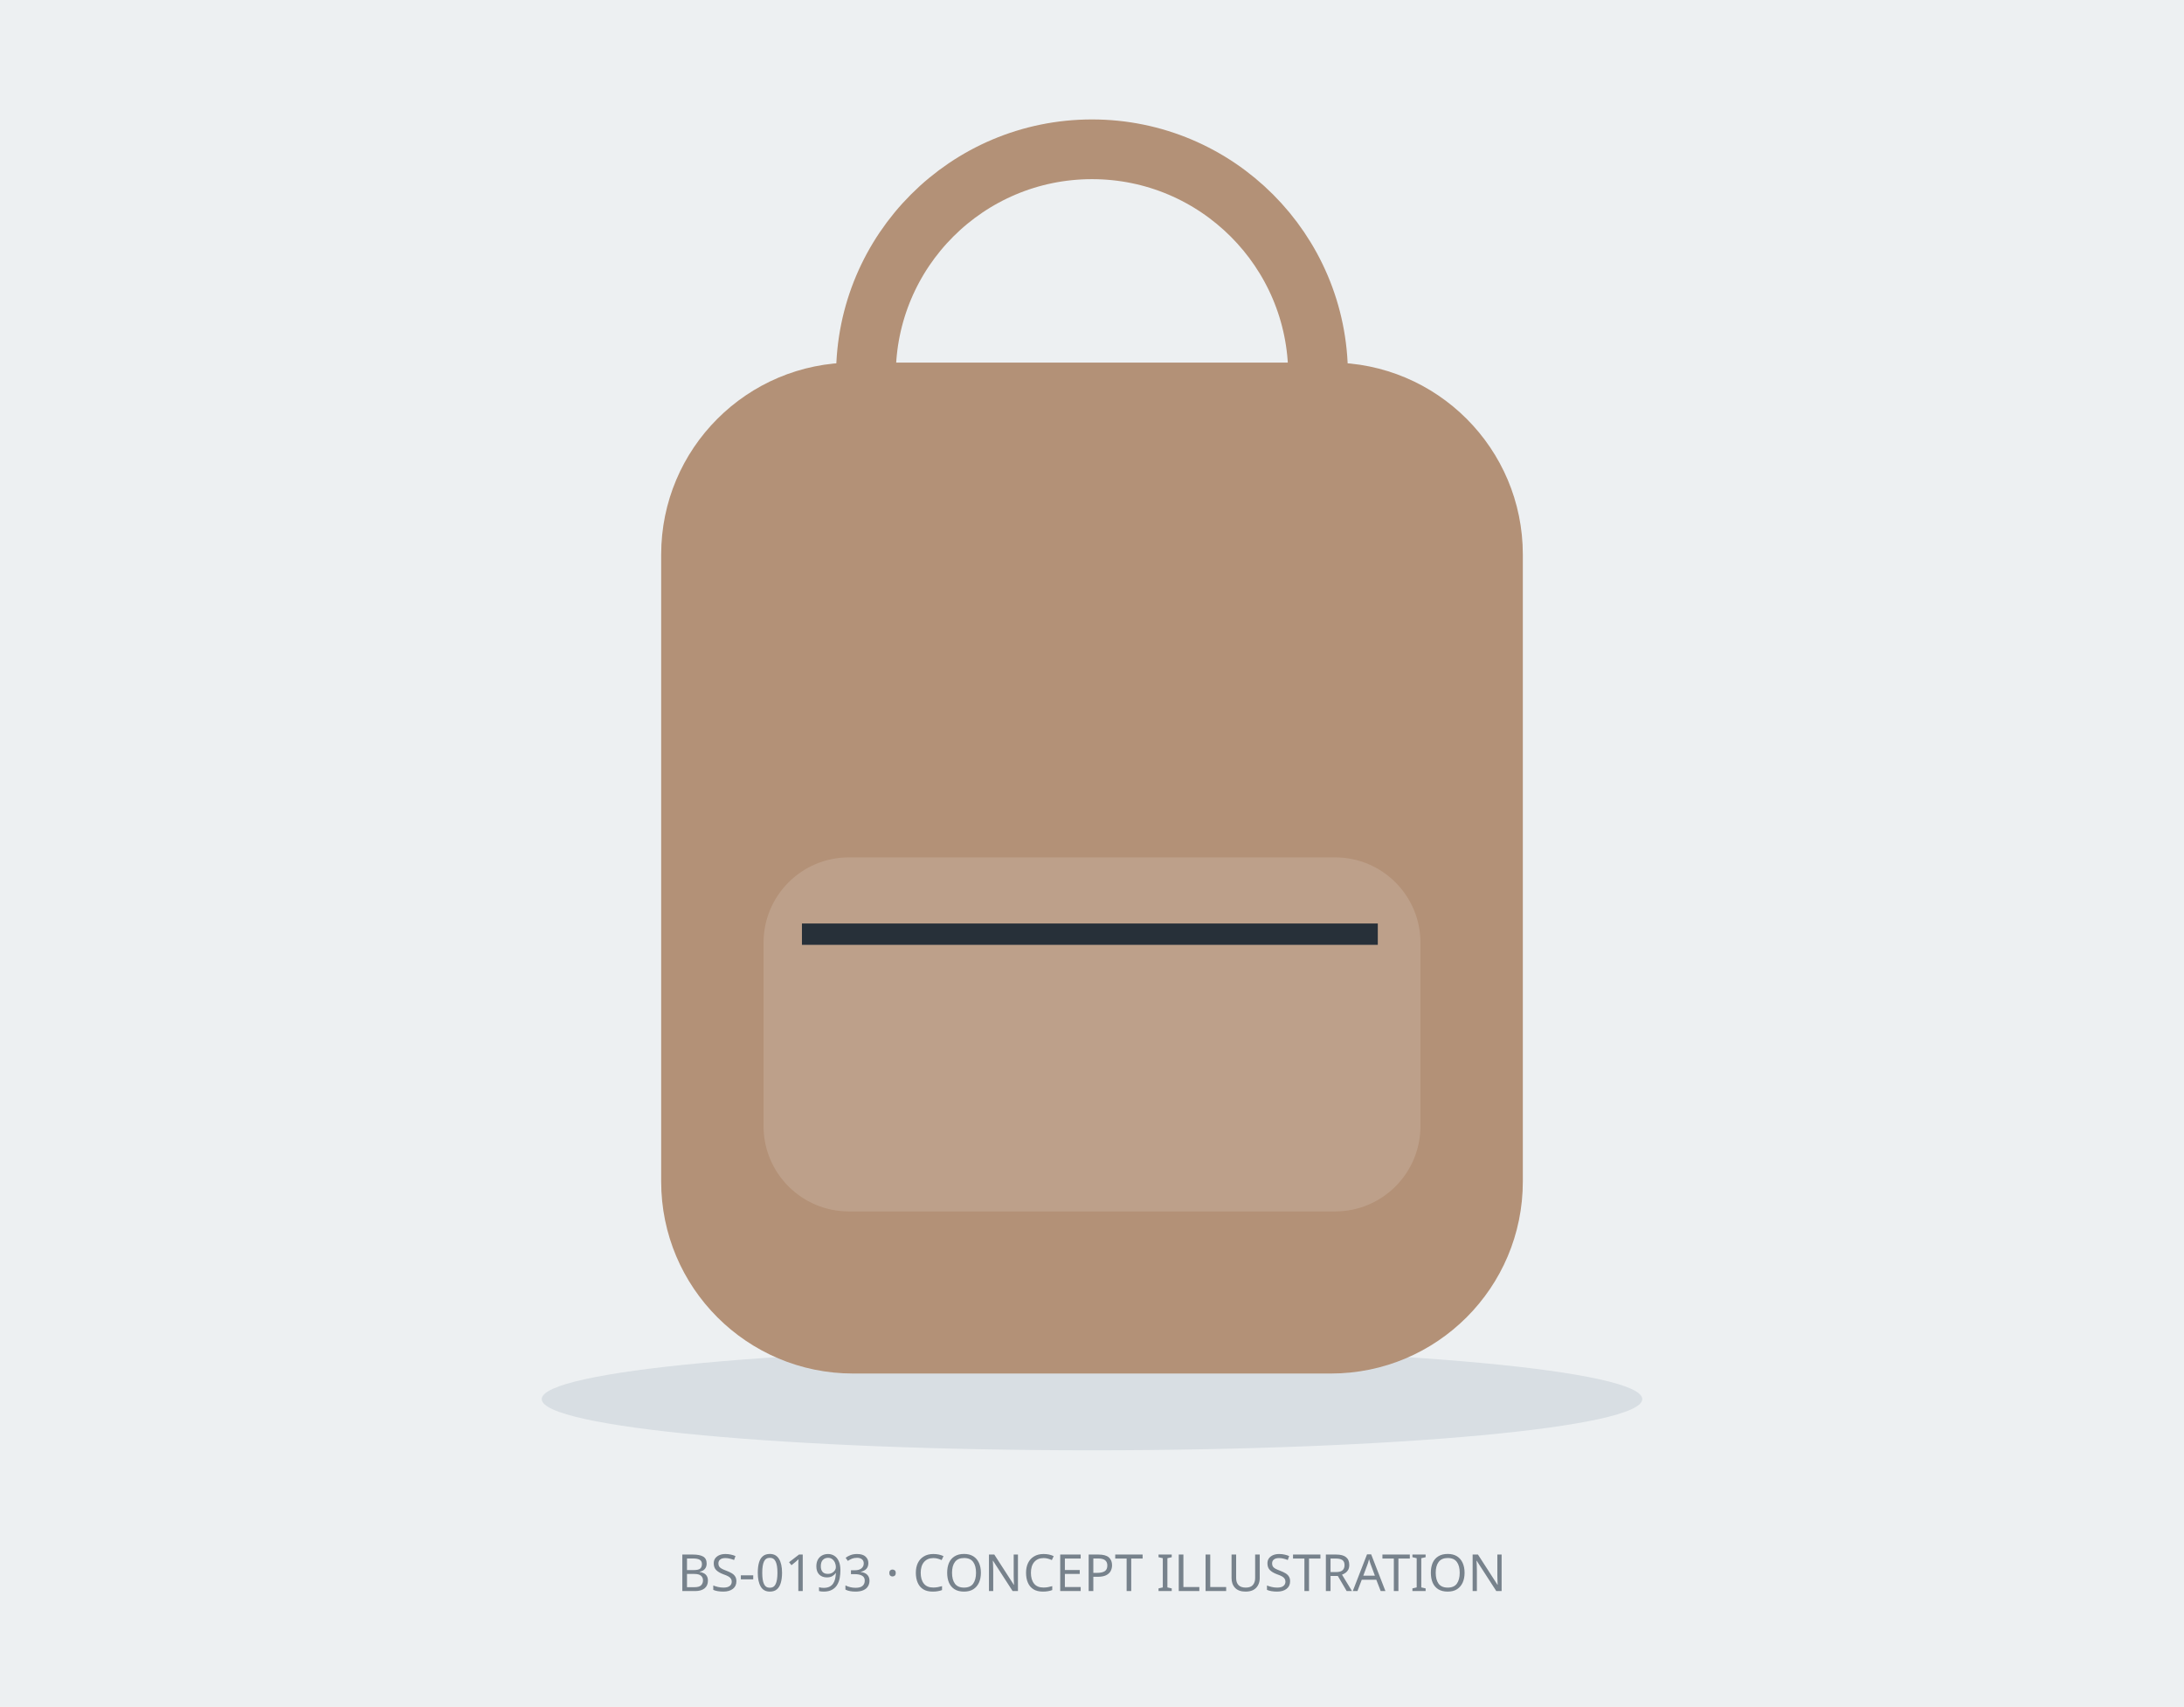
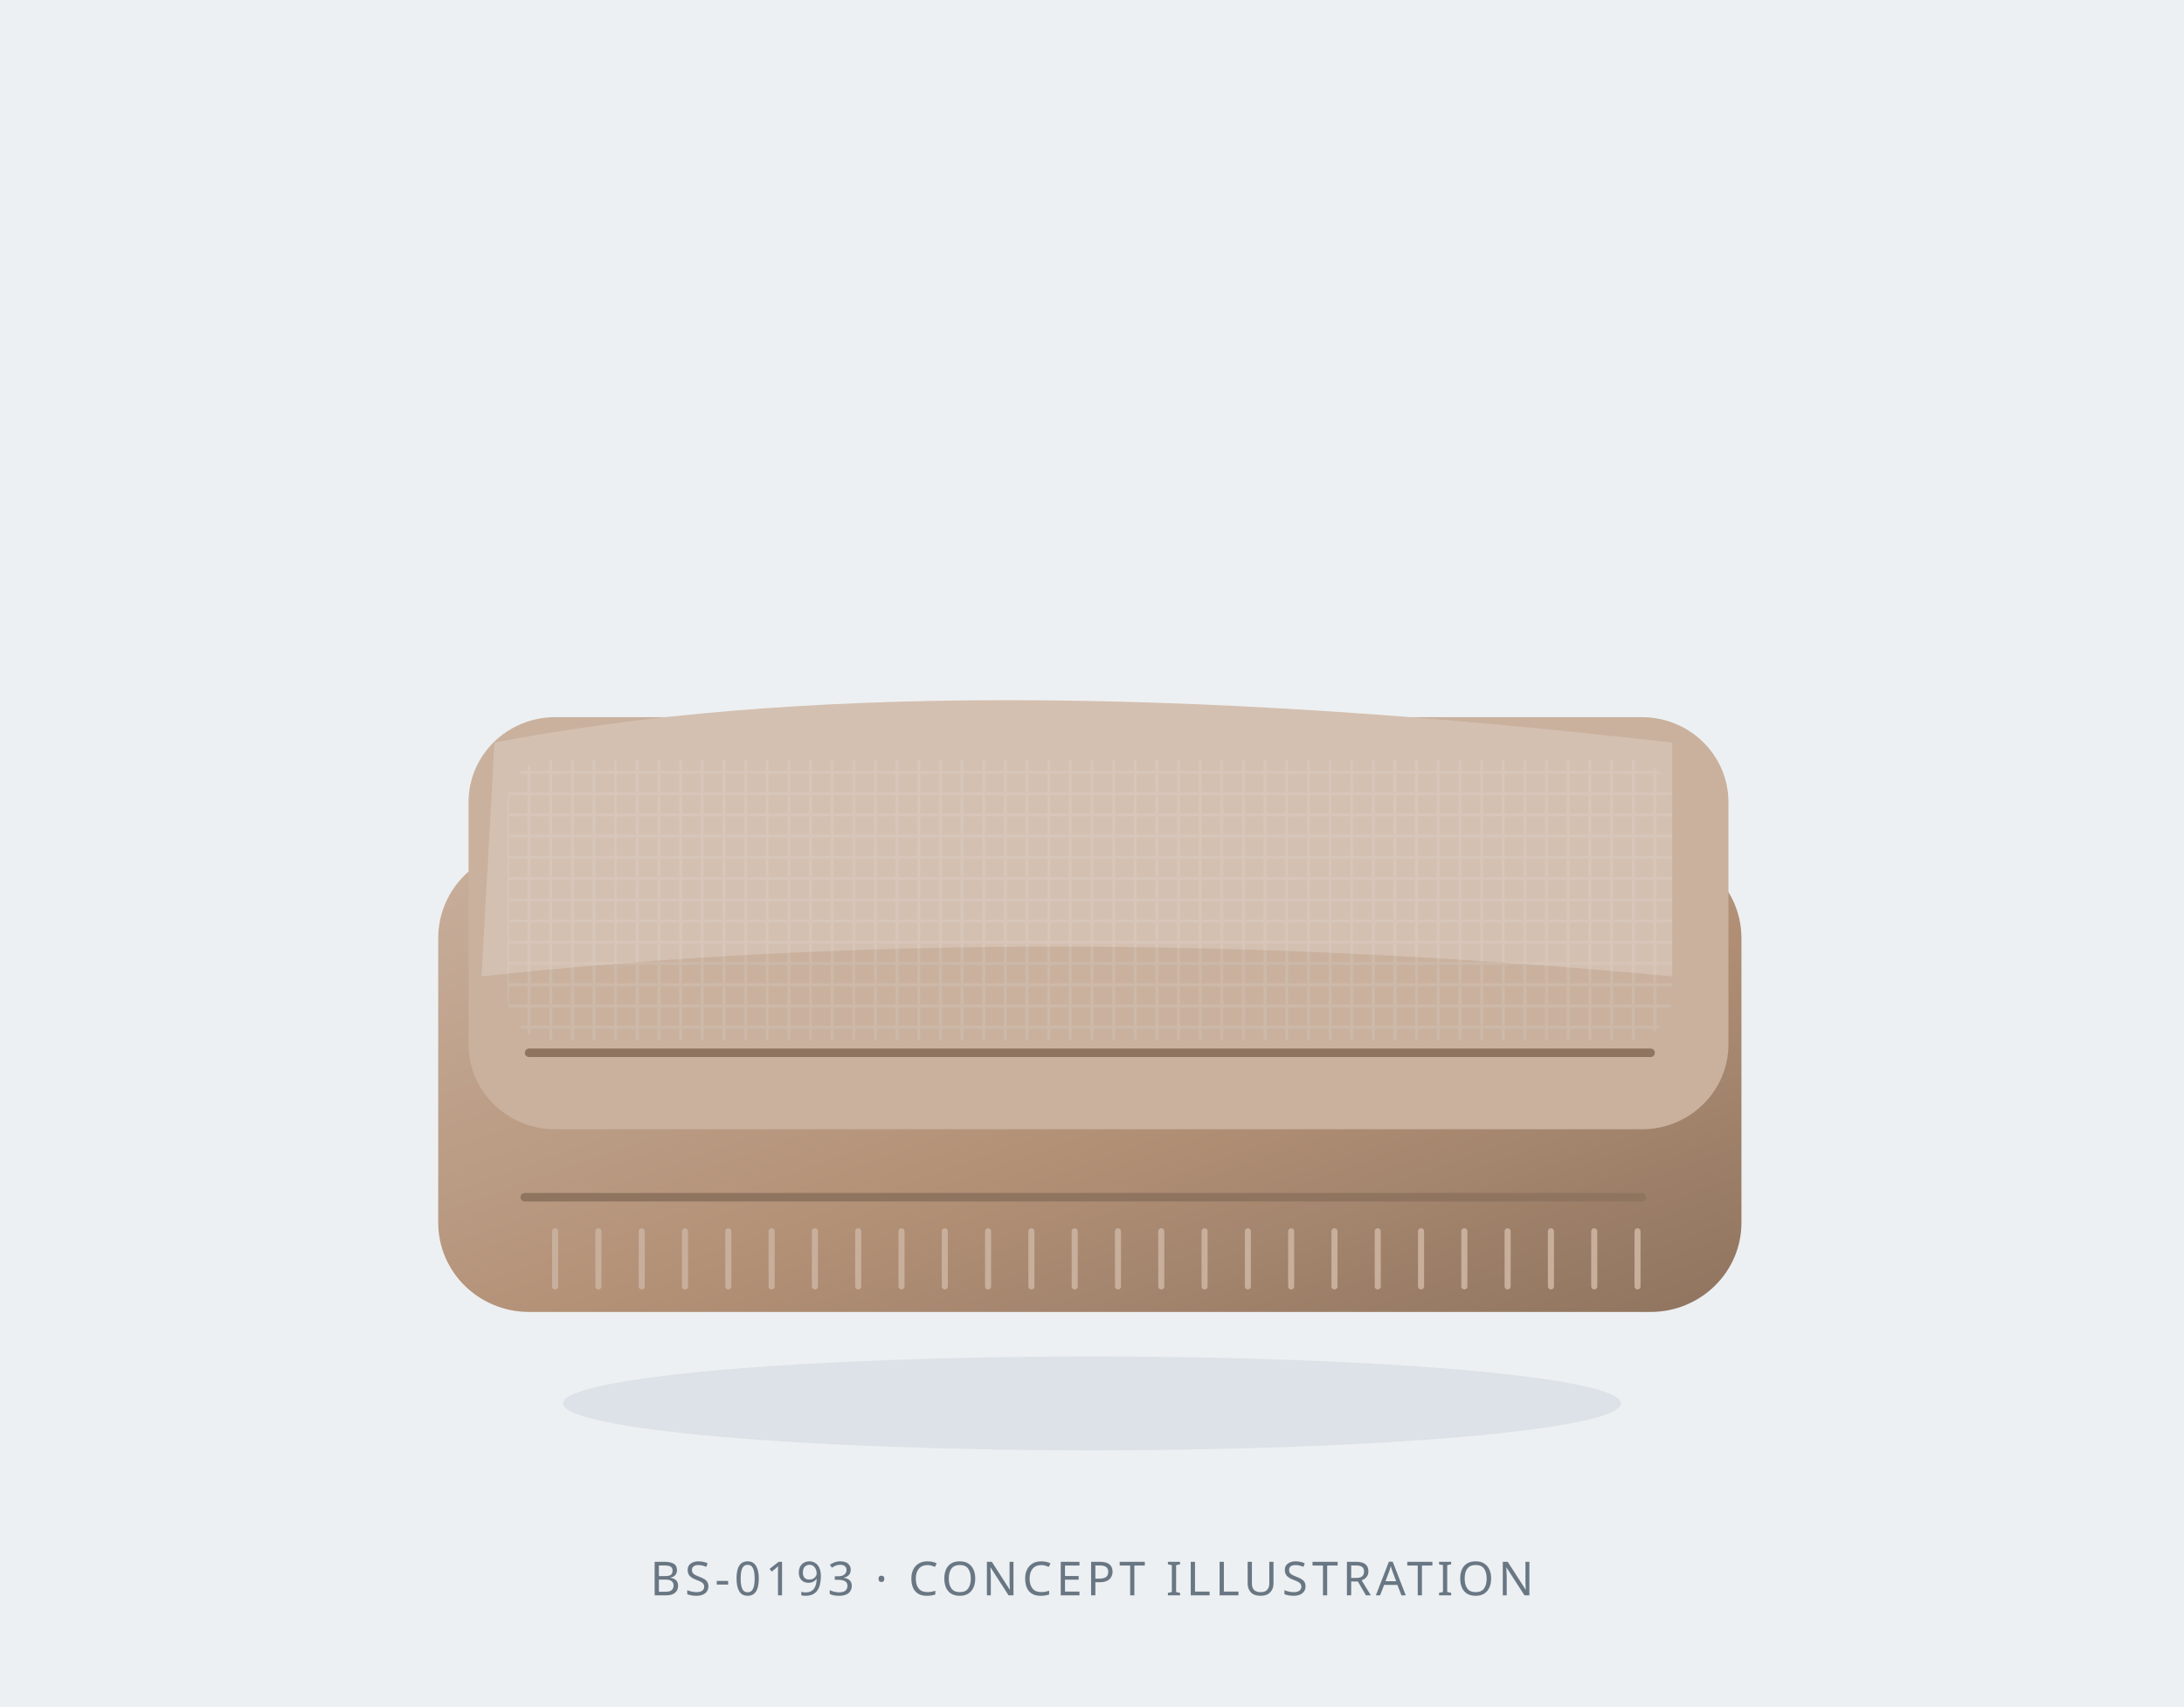
- <svg xmlns="http://www.w3.org/2000/svg" width="512" height="400" viewBox="0 0 512 400">
+ <svg xmlns="http://www.w3.org/2000/svg" width="512" height="400" viewBox="0 0 512 400" role="img">
  <rect width="512" height="400" fill="#edf0f2" />
-   <ellipse cx="256" cy="328" rx="129" ry="12" fill="#d8dee3" />
-   <path d="M203 96v-8a53 53 0 0 1 106 0v8" fill="none" stroke="#b39177" stroke-width="14" />
-   <rect x="155" y="85" width="202" height="237" rx="45" fill="#b39177" />
-   <rect x="179" y="201" width="154" height="83" rx="20" fill="white" fill-opacity=".14" />
-   <path d="M188 219h135" stroke="#273039" stroke-width="5" />
-   <text x="256" y="373" text-anchor="middle" font-family="sans-serif" font-size="12" fill="#77828c">BS-0193 · CONCEPT ILLUSTRATION</text>
+   <ellipse cx="256" cy="329" rx="124" ry="11" fill="#dce2e7" />
+   <defs>
+     <linearGradient id="pe9809fe5b9b2e6b5b4e5b7be-3-body" x1="0" y1="0" x2="1" y2="1">
+       <stop stop-color="#c8af9c" />
+       <stop offset=".55" stop-color="#b39177" />
+       <stop offset="1" stop-color="#8f745f" />
+     </linearGradient>
+     <linearGradient id="pe9809fe5b9b2e6b5b4e5b7be-3-metal" x1="0" y1="0" x2="1" y2=".4">
+       <stop stop-color="#aeb9c3" />
+       <stop offset=".35" stop-color="#e1e7ec" />
+       <stop offset=".65" stop-color="#c9d2db" />
+       <stop offset="1" stop-color="#8c9aa7" />
+     </linearGradient>
+     <pattern id="pe9809fe5b9b2e6b5b4e5b7be-3-fabric" width="5" height="5" patternUnits="userSpaceOnUse">
+       <path d="M0 1h5M1 0v5" stroke="#edf1f4" stroke-opacity=".13" stroke-width=".65" />
+     </pattern>
+     <pattern id="pe9809fe5b9b2e6b5b4e5b7be-3-holes" width="8" height="8" patternUnits="userSpaceOnUse">
+       <circle cx="4" cy="4" r="1.35" fill="#26313c" fill-opacity=".45" />
+     </pattern>
+   </defs>
+   <g transform="translate(256 200) scale(1.015 0.996) translate(-256 -200)">
+     <rect x="105" y="199" width="301" height="109" rx="21" fill="url(#pe9809fe5b9b2e6b5b4e5b7be-3-body)" />
+     <rect x="112" y="168" width="291" height="97" rx="20" fill="#c9b19e" />
+     <path d="M118 174q101-20 272 0v55q-147-14-275 0Z" fill="#d4c0b1" />
+     <rect x="121" y="178" width="269" height="66" rx="10" fill="url(#pe9809fe5b9b2e6b5b4e5b7be-3-fabric)" />
+     <path d="M126 247h259M125 281h258" fill="none" stroke="#8f745f" stroke-width="2" stroke-linecap="round" stroke-linejoin="round" />
+     <path d="M132 289v13" fill="none" stroke="#c8af9c" stroke-width="1.4" stroke-linecap="round" stroke-linejoin="round" />
+     <path d="M142 289v13" fill="none" stroke="#c8af9c" stroke-width="1.4" stroke-linecap="round" stroke-linejoin="round" />
+     <path d="M152 289v13" fill="none" stroke="#c8af9c" stroke-width="1.4" stroke-linecap="round" stroke-linejoin="round" />
+     <path d="M162 289v13" fill="none" stroke="#c8af9c" stroke-width="1.4" stroke-linecap="round" stroke-linejoin="round" />
+     <path d="M172 289v13" fill="none" stroke="#c8af9c" stroke-width="1.4" stroke-linecap="round" stroke-linejoin="round" />
+     <path d="M182 289v13" fill="none" stroke="#c8af9c" stroke-width="1.4" stroke-linecap="round" stroke-linejoin="round" />
+     <path d="M192 289v13" fill="none" stroke="#c8af9c" stroke-width="1.4" stroke-linecap="round" stroke-linejoin="round" />
+     <path d="M202 289v13" fill="none" stroke="#c8af9c" stroke-width="1.4" stroke-linecap="round" stroke-linejoin="round" />
+     <path d="M212 289v13" fill="none" stroke="#c8af9c" stroke-width="1.4" stroke-linecap="round" stroke-linejoin="round" />
+     <path d="M222 289v13" fill="none" stroke="#c8af9c" stroke-width="1.4" stroke-linecap="round" stroke-linejoin="round" />
+     <path d="M232 289v13" fill="none" stroke="#c8af9c" stroke-width="1.4" stroke-linecap="round" stroke-linejoin="round" />
+     <path d="M242 289v13" fill="none" stroke="#c8af9c" stroke-width="1.4" stroke-linecap="round" stroke-linejoin="round" />
+     <path d="M252 289v13" fill="none" stroke="#c8af9c" stroke-width="1.4" stroke-linecap="round" stroke-linejoin="round" />
+     <path d="M262 289v13" fill="none" stroke="#c8af9c" stroke-width="1.4" stroke-linecap="round" stroke-linejoin="round" />
+     <path d="M272 289v13" fill="none" stroke="#c8af9c" stroke-width="1.4" stroke-linecap="round" stroke-linejoin="round" />
+     <path d="M282 289v13" fill="none" stroke="#c8af9c" stroke-width="1.4" stroke-linecap="round" stroke-linejoin="round" />
+     <path d="M292 289v13" fill="none" stroke="#c8af9c" stroke-width="1.4" stroke-linecap="round" stroke-linejoin="round" />
+     <path d="M302 289v13" fill="none" stroke="#c8af9c" stroke-width="1.4" stroke-linecap="round" stroke-linejoin="round" />
+     <path d="M312 289v13" fill="none" stroke="#c8af9c" stroke-width="1.4" stroke-linecap="round" stroke-linejoin="round" />
+     <path d="M322 289v13" fill="none" stroke="#c8af9c" stroke-width="1.4" stroke-linecap="round" stroke-linejoin="round" />
+     <path d="M332 289v13" fill="none" stroke="#c8af9c" stroke-width="1.4" stroke-linecap="round" stroke-linejoin="round" />
+     <path d="M342 289v13" fill="none" stroke="#c8af9c" stroke-width="1.4" stroke-linecap="round" stroke-linejoin="round" />
+     <path d="M352 289v13" fill="none" stroke="#c8af9c" stroke-width="1.4" stroke-linecap="round" stroke-linejoin="round" />
+     <path d="M362 289v13" fill="none" stroke="#c8af9c" stroke-width="1.4" stroke-linecap="round" stroke-linejoin="round" />
+     <path d="M372 289v13" fill="none" stroke="#c8af9c" stroke-width="1.4" stroke-linecap="round" stroke-linejoin="round" />
+     <path d="M382 289v13" fill="none" stroke="#c8af9c" stroke-width="1.4" stroke-linecap="round" stroke-linejoin="round" />
+   </g>
+   <text x="256" y="374" text-anchor="middle" font-family="Segoe UI, sans-serif" font-size="11" letter-spacing="1" fill="#697784">BS-0193 · CONCEPT ILLUSTRATION</text>
</svg>
